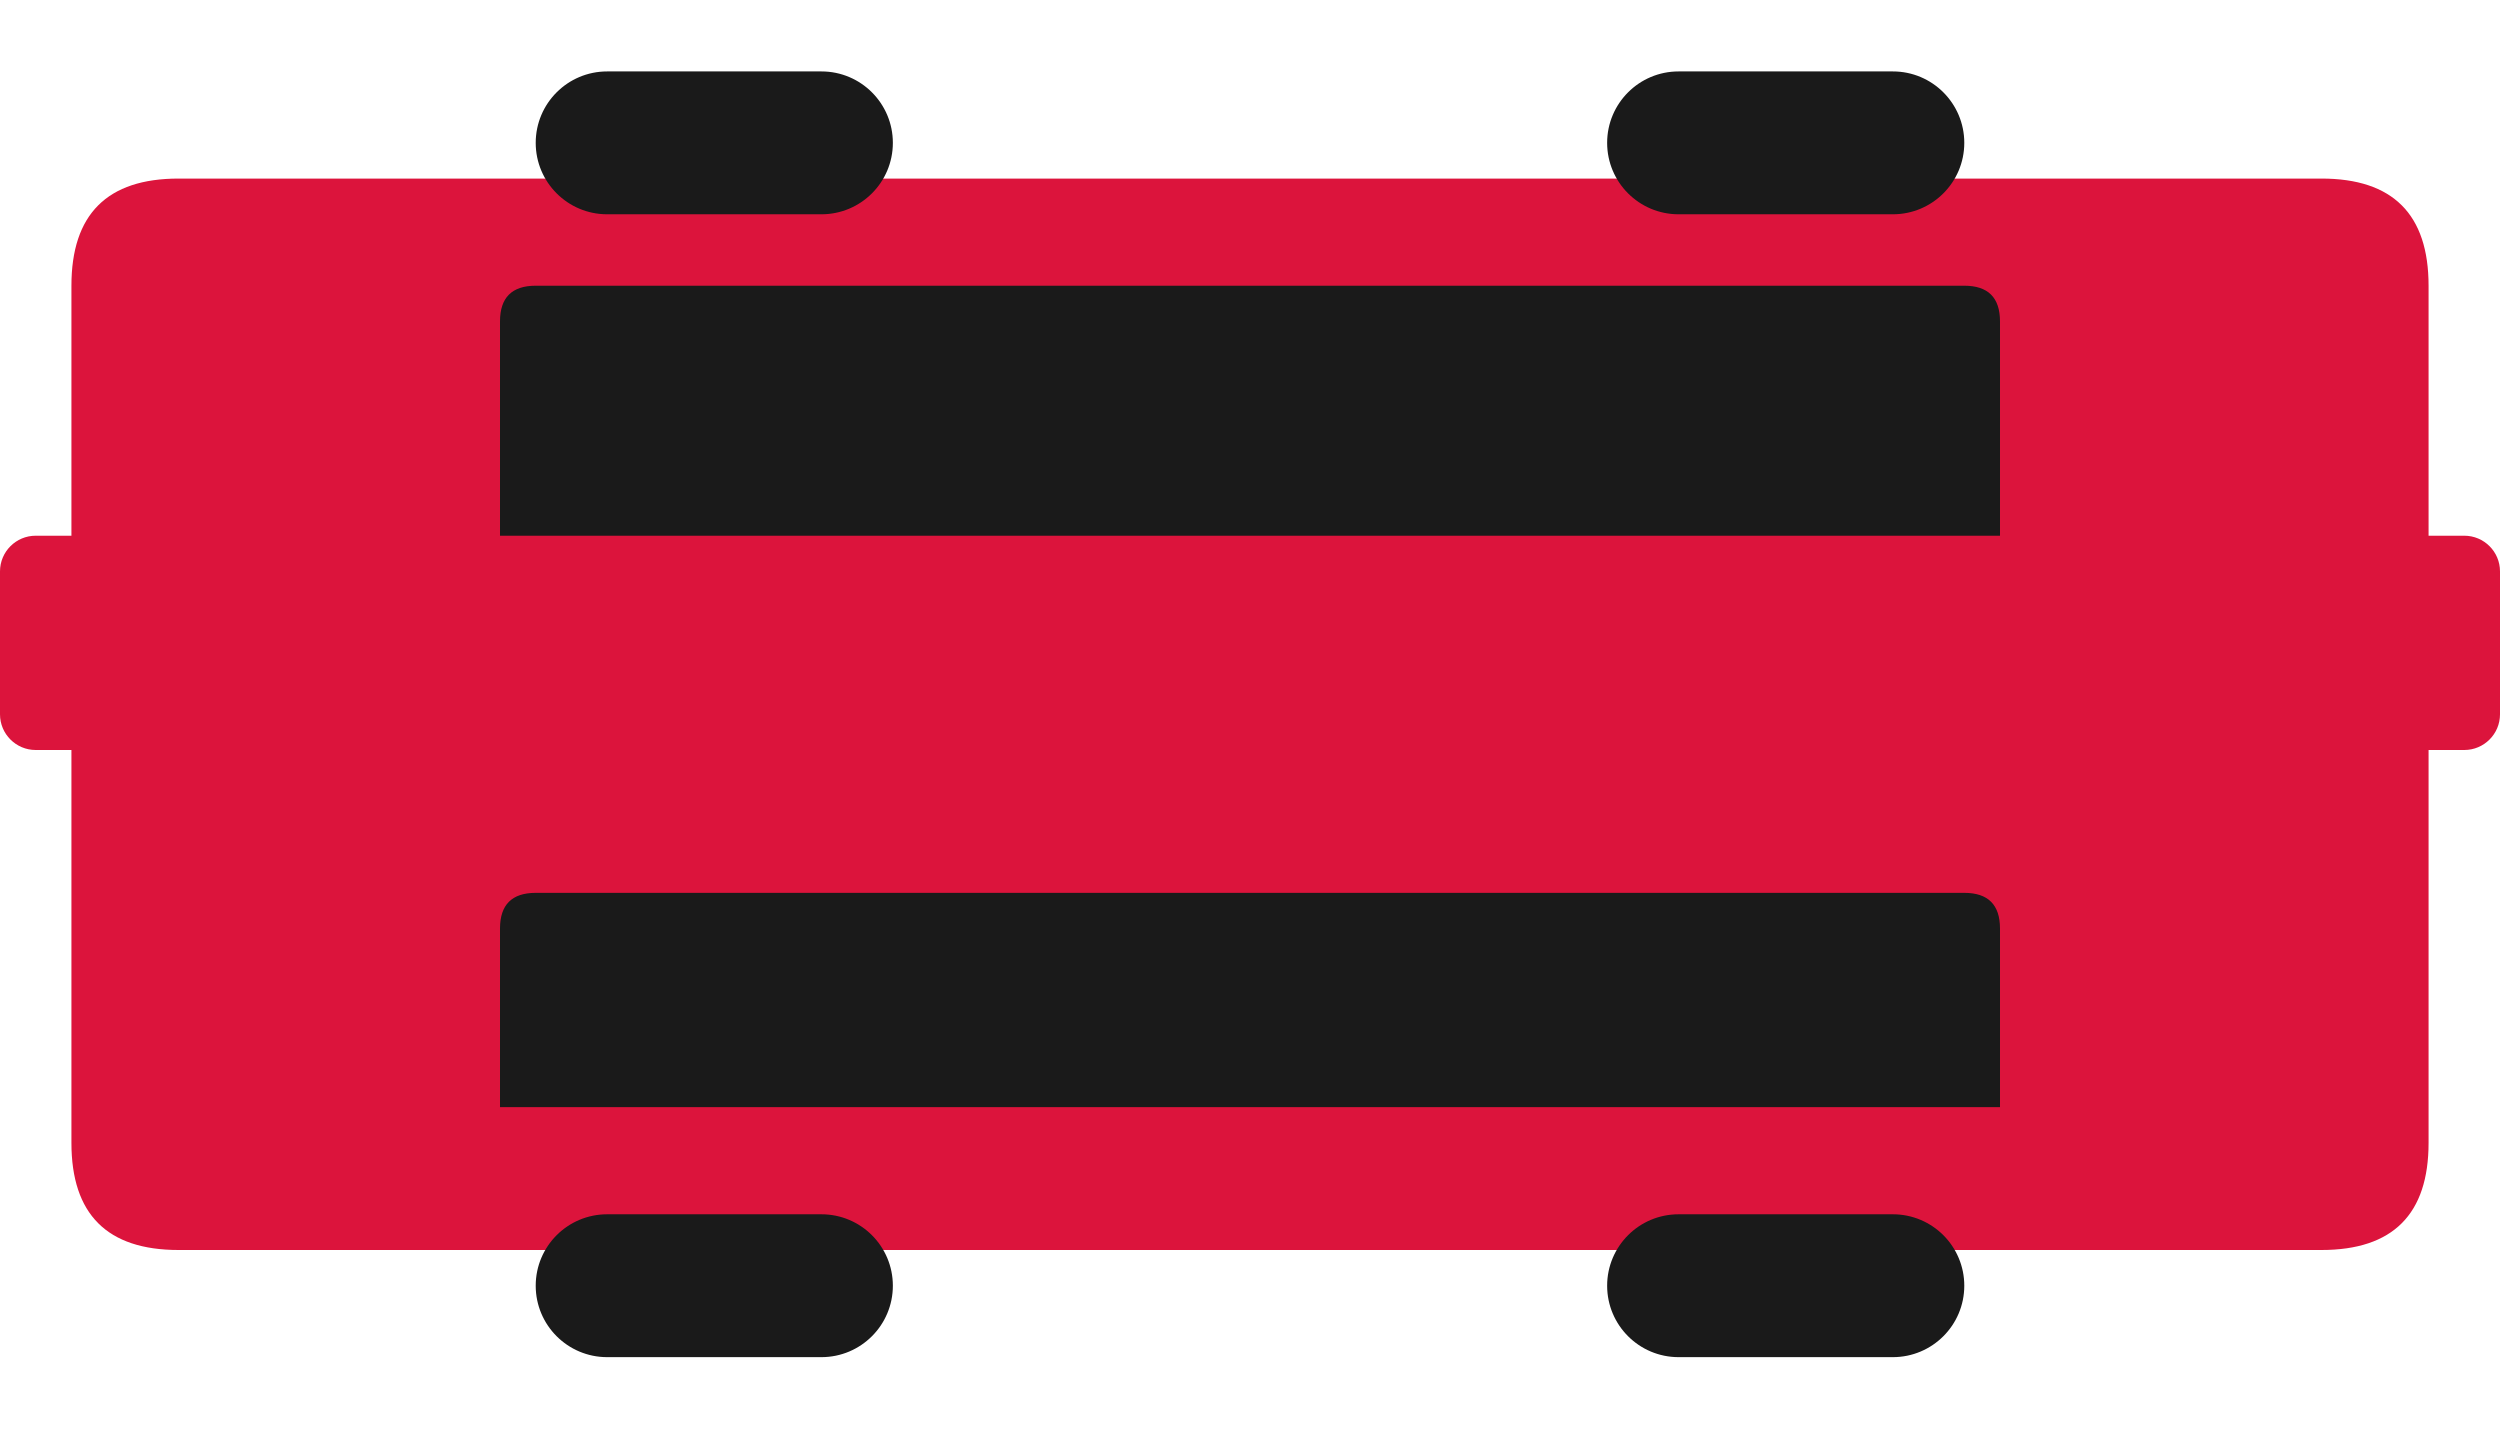
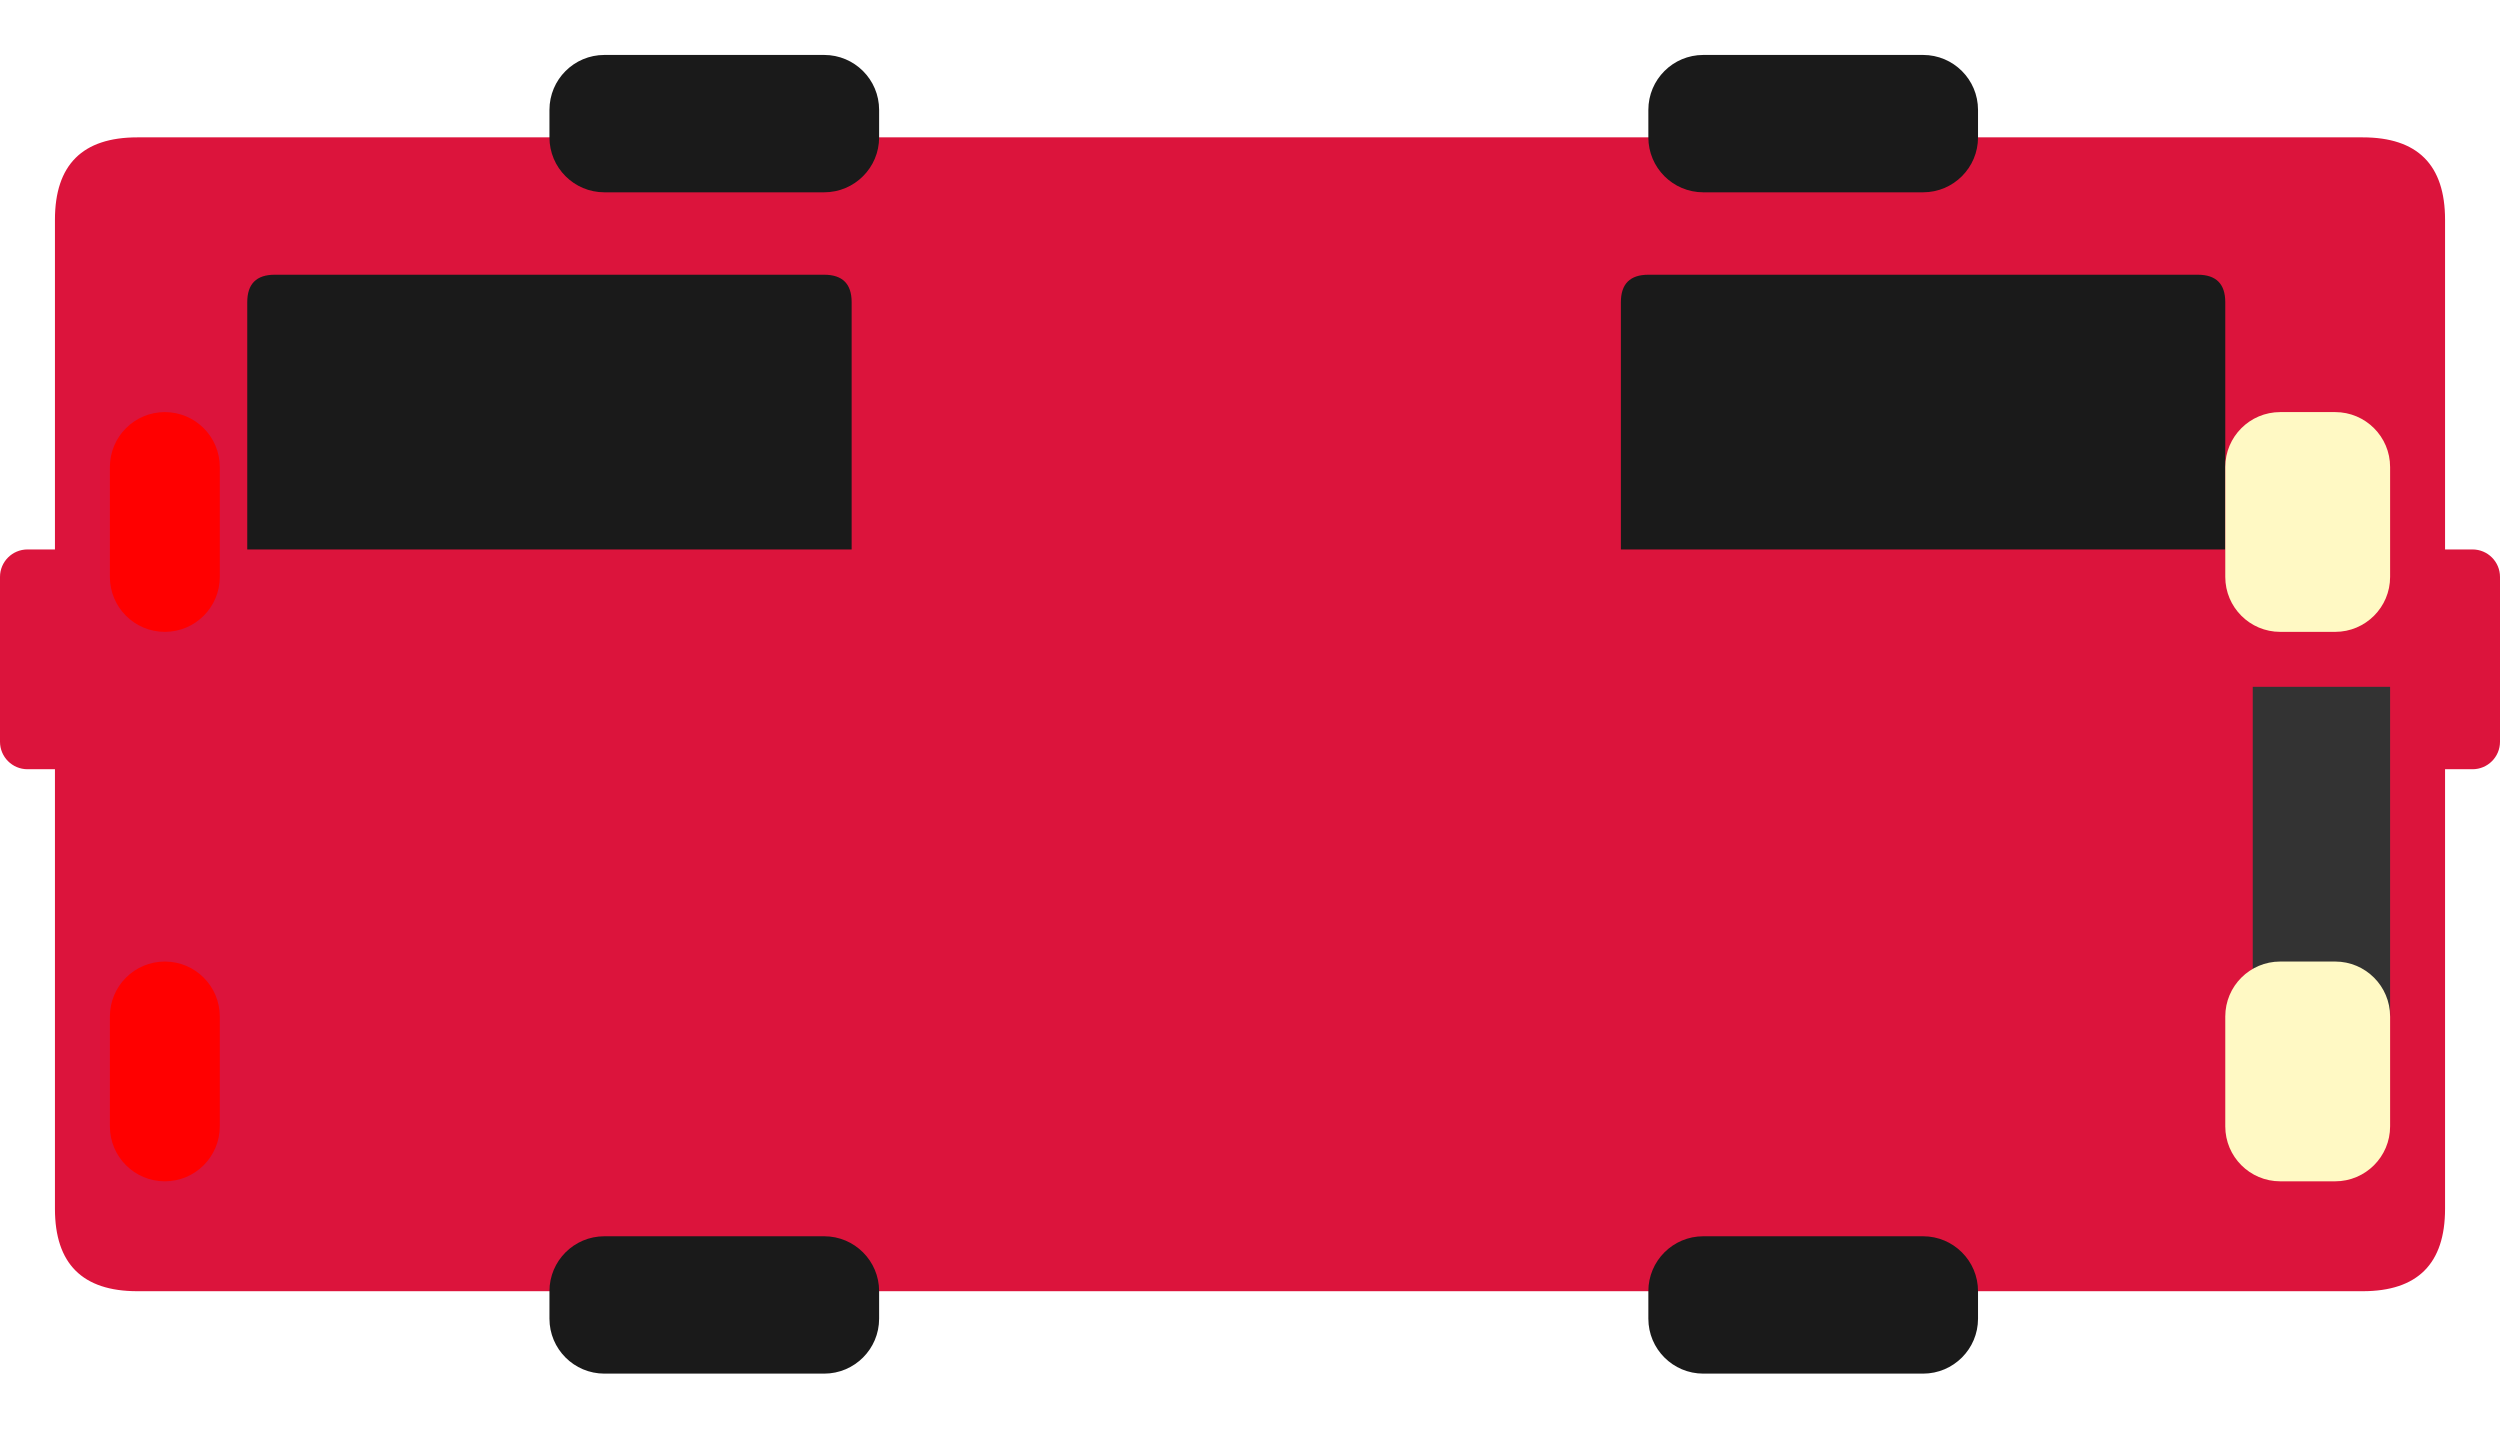
- <svg xmlns="http://www.w3.org/2000/svg" width="70" height="40" viewBox="0 0 70 40">
-   <path d="M5,5 H65 Q68,5 68,8 V32 Q68,35 65,35 H5 Q2,35 2,32 V8 Q2,5 5,5 Z" fill="#DC143C" />
-   <path d="M15,8 H55 Q56,8 56,9 V15 H14 V9 Q14,8 15,8 Z" fill="#1a1a1a" />
-   <path d="M15,25 H55 Q56,25 56,26 V31 H14 V26 Q14,25 15,25 Z" fill="#1a1a1a" />
-   <rect x="0" y="15" width="3" height="6" rx="1" fill="#DC143C" />
-   <rect x="67" y="15" width="3" height="6" rx="1" fill="#DC143C" />
-   <rect x="15" y="2" width="10" height="4" rx="2" fill="#1a1a1a" />
-   <rect x="45" y="2" width="10" height="4" rx="2" fill="#1a1a1a" />
-   <rect x="15" y="34" width="10" height="4" rx="2" fill="#1a1a1a" />
-   <rect x="45" y="34" width="10" height="4" rx="2" fill="#1a1a1a" />
+ <svg xmlns="http://www.w3.org/2000/svg" width="91" height="52" viewBox="0 0 91 52">
+   <path d="M5,5 H86 Q89,5 89,8 V44 Q89,47 86,47 H5 Q2,47 2,44 V8 Q2,5 5,5 Z" fill="#DC143C" />
+   <path d="M60,10 H80 Q81,10 81,11 V20 H59 V11 Q59,10 60,10 Z" fill="#1a1a1a" />
+   <path d="M10,10 H30 Q31,10 31,11 V20 H9 V11 Q9,10 10,10 Z" fill="#1a1a1a" />
+   <rect x="0" y="20" width="3" height="8" rx="1" fill="#DC143C" />
+   <rect x="88" y="20" width="3" height="8" rx="1" fill="#DC143C" />
+   <rect x="82" y="25" width="5" height="12" fill="#333333" />
+   <rect x="81" y="15" width="6" height="8" rx="2" fill="#FFF9C4" />
+   <rect x="81" y="35" width="6" height="8" rx="2" fill="#FFF9C4" />
+   <rect x="4" y="15" width="4" height="8" rx="2" fill="#FF0000" />
+   <rect x="4" y="35" width="4" height="8" rx="2" fill="#FF0000" />
+   <rect x="20" y="2" width="12" height="5" rx="2" fill="#1a1a1a" />
+   <rect x="60" y="2" width="12" height="5" rx="2" fill="#1a1a1a" />
+   <rect x="20" y="45" width="12" height="5" rx="2" fill="#1a1a1a" />
+   <rect x="60" y="45" width="12" height="5" rx="2" fill="#1a1a1a" />
</svg>
